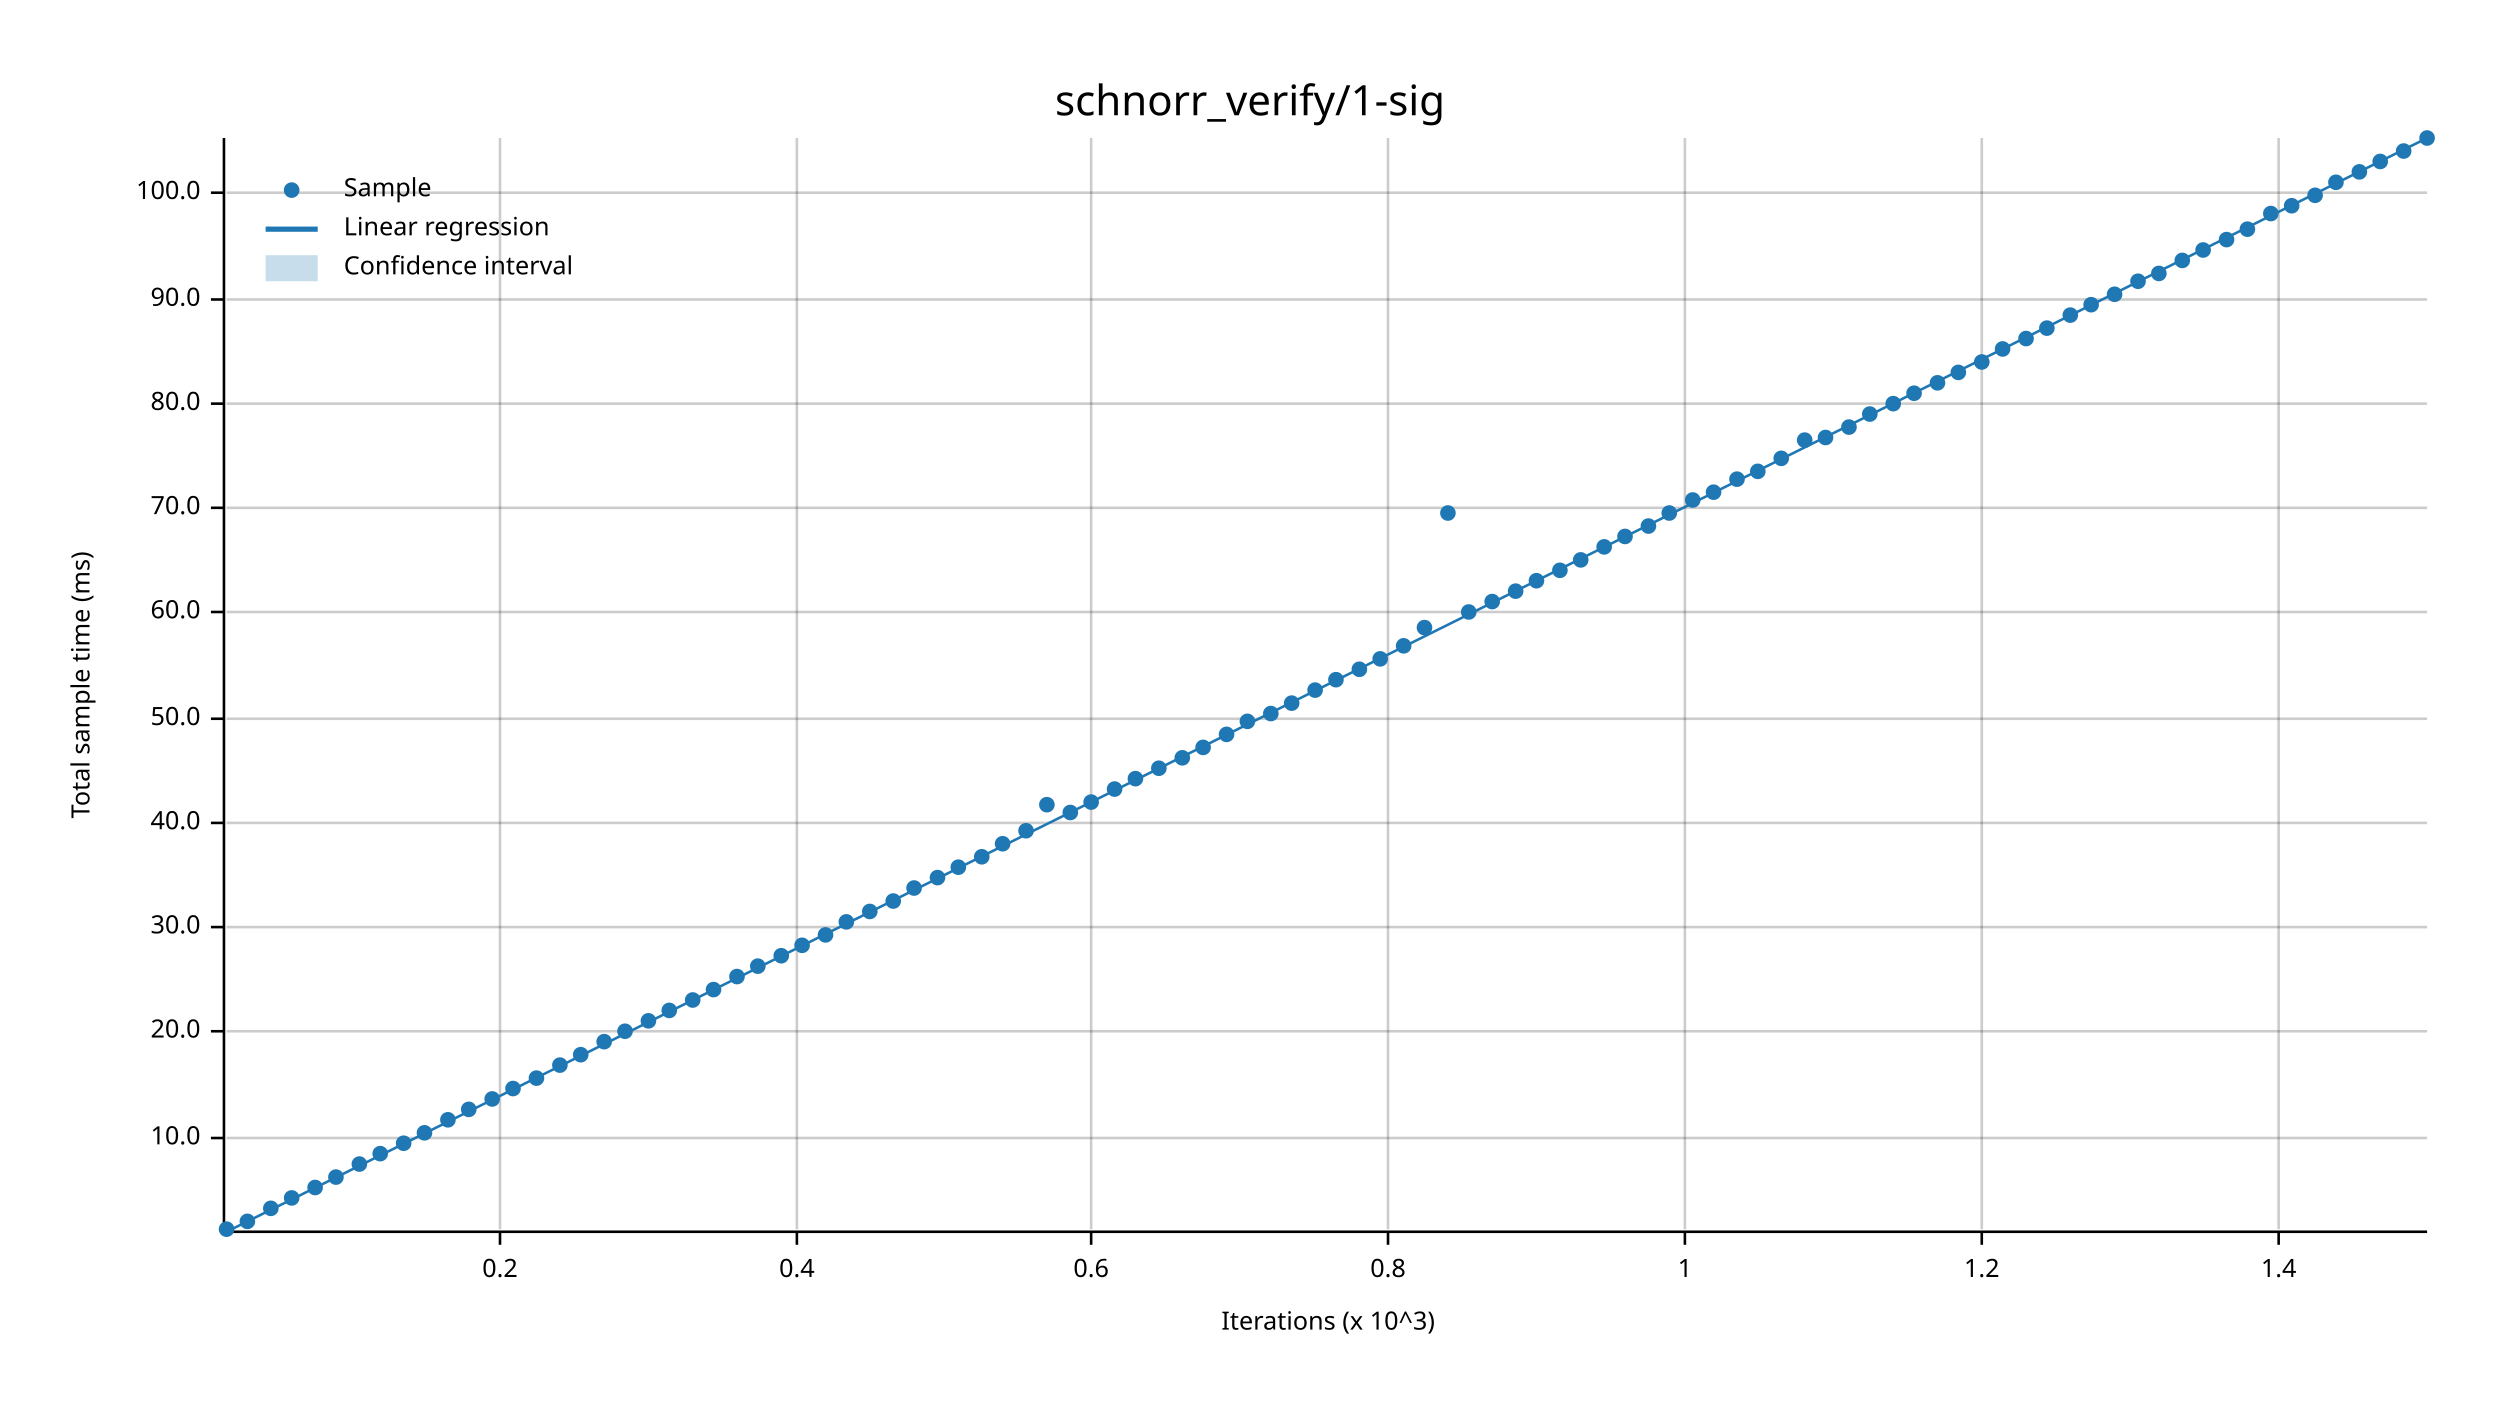
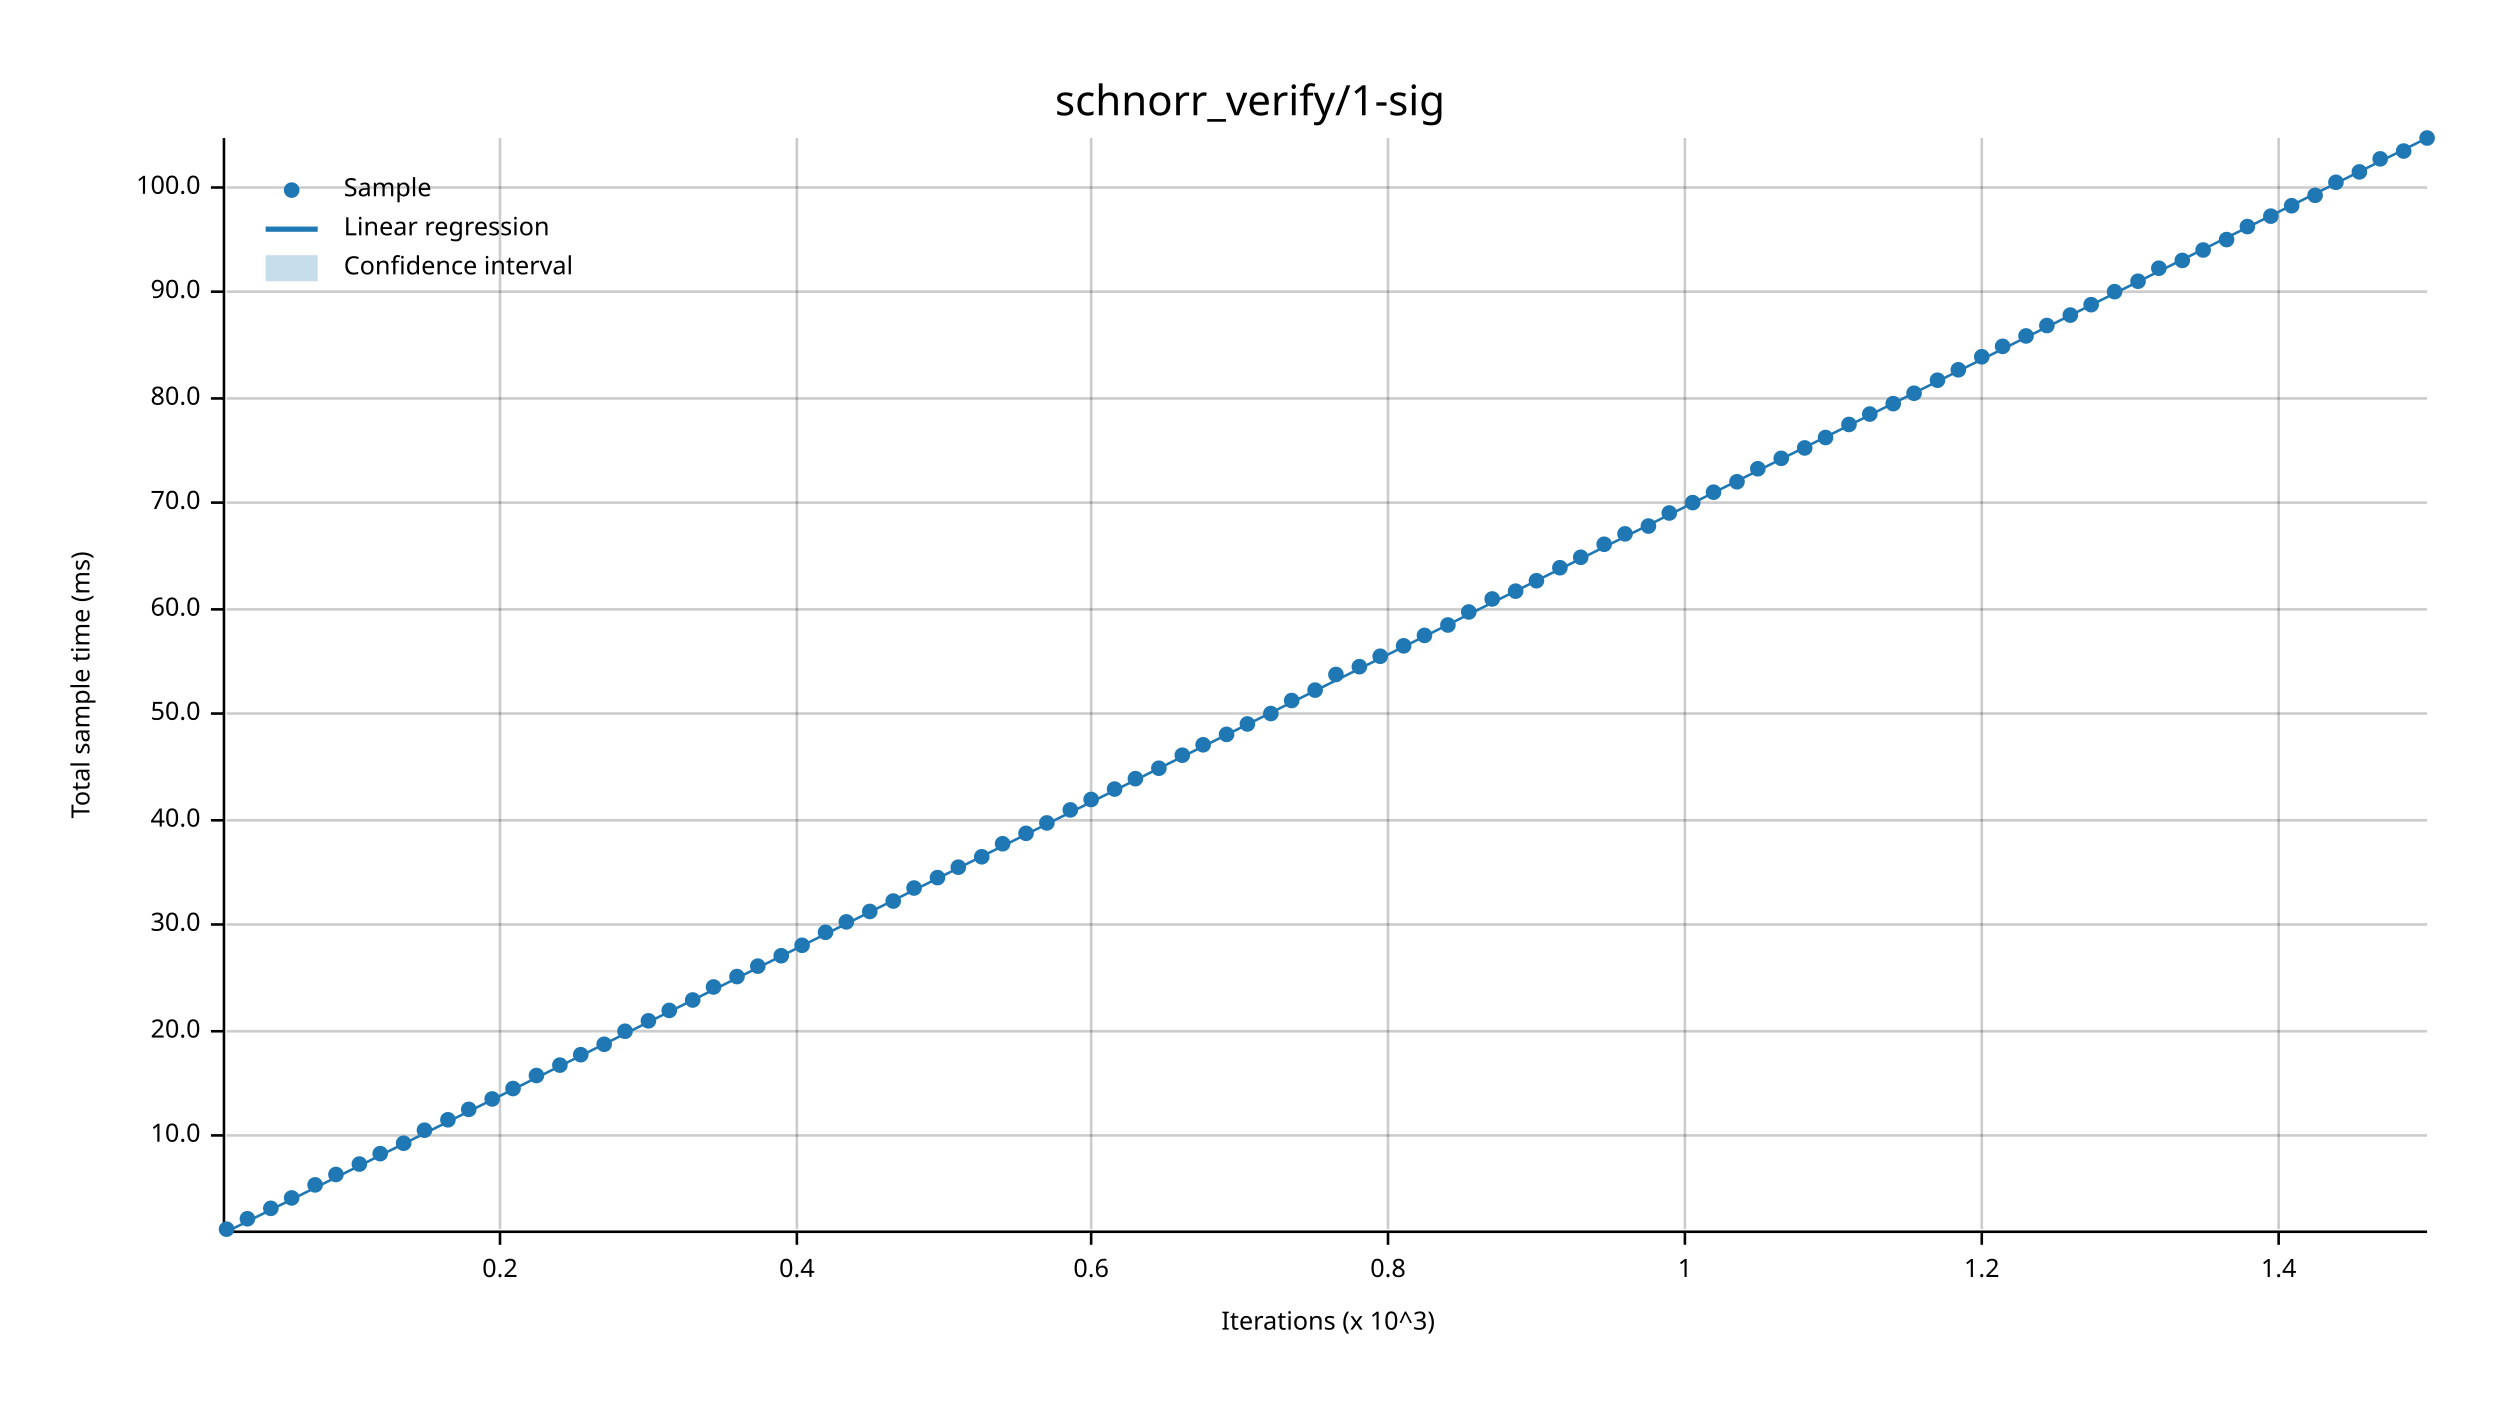
<svg xmlns="http://www.w3.org/2000/svg" width="960" height="540" viewBox="0 0 960 540">
  <text x="480" y="32" dy="0.76em" text-anchor="middle" font-family="sans-serif" font-size="16.129" opacity="1" fill="#000000">
schnorr_verify/1-sig
</text>
  <text x="27" y="263" dy="0.76em" text-anchor="middle" font-family="sans-serif" font-size="9.677" opacity="1" fill="#000000" transform="rotate(270, 27, 263)">
Total sample time (ms)
</text>
  <text x="510" y="513" dy="-0.5ex" text-anchor="middle" font-family="sans-serif" font-size="9.677" opacity="1" fill="#000000">
Iterations (x 10^3)
</text>
  <line opacity="0.2" stroke="#000000" stroke-width="1" x1="192" y1="472" x2="192" y2="53" />
  <line opacity="0.2" stroke="#000000" stroke-width="1" x1="306" y1="472" x2="306" y2="53" />
  <line opacity="0.2" stroke="#000000" stroke-width="1" x1="419" y1="472" x2="419" y2="53" />
  <line opacity="0.2" stroke="#000000" stroke-width="1" x1="533" y1="472" x2="533" y2="53" />
  <line opacity="0.2" stroke="#000000" stroke-width="1" x1="647" y1="472" x2="647" y2="53" />
  <line opacity="0.2" stroke="#000000" stroke-width="1" x1="761" y1="472" x2="761" y2="53" />
  <line opacity="0.2" stroke="#000000" stroke-width="1" x1="875" y1="472" x2="875" y2="53" />
-   <line opacity="0.2" stroke="#000000" stroke-width="1" x1="87" y1="437" x2="932" y2="437" />
+   <line opacity="0.2" stroke="#000000" stroke-width="1" x1="87" y1="436" x2="932" y2="436" />
  <line opacity="0.2" stroke="#000000" stroke-width="1" x1="87" y1="396" x2="932" y2="396" />
-   <line opacity="0.2" stroke="#000000" stroke-width="1" x1="87" y1="356" x2="932" y2="356" />
-   <line opacity="0.2" stroke="#000000" stroke-width="1" x1="87" y1="316" x2="932" y2="316" />
-   <line opacity="0.2" stroke="#000000" stroke-width="1" x1="87" y1="276" x2="932" y2="276" />
-   <line opacity="0.2" stroke="#000000" stroke-width="1" x1="87" y1="235" x2="932" y2="235" />
-   <line opacity="0.2" stroke="#000000" stroke-width="1" x1="87" y1="195" x2="932" y2="195" />
-   <line opacity="0.2" stroke="#000000" stroke-width="1" x1="87" y1="155" x2="932" y2="155" />
-   <line opacity="0.2" stroke="#000000" stroke-width="1" x1="87" y1="115" x2="932" y2="115" />
-   <line opacity="0.2" stroke="#000000" stroke-width="1" x1="87" y1="74" x2="932" y2="74" />
+   <line opacity="0.2" stroke="#000000" stroke-width="1" x1="87" y1="355" x2="932" y2="355" />
+   <line opacity="0.2" stroke="#000000" stroke-width="1" x1="87" y1="315" x2="932" y2="315" />
+   <line opacity="0.2" stroke="#000000" stroke-width="1" x1="87" y1="274" x2="932" y2="274" />
+   <line opacity="0.2" stroke="#000000" stroke-width="1" x1="87" y1="234" x2="932" y2="234" />
+   <line opacity="0.2" stroke="#000000" stroke-width="1" x1="87" y1="193" x2="932" y2="193" />
+   <line opacity="0.2" stroke="#000000" stroke-width="1" x1="87" y1="153" x2="932" y2="153" />
+   <line opacity="0.2" stroke="#000000" stroke-width="1" x1="87" y1="112" x2="932" y2="112" />
+   <line opacity="0.2" stroke="#000000" stroke-width="1" x1="87" y1="72" x2="932" y2="72" />
  <polyline fill="none" opacity="1" stroke="#000000" stroke-width="1" points="86,53 86,472 " />
-   <text x="77" y="437" dy="0.5ex" text-anchor="end" font-family="sans-serif" font-size="9.677" opacity="1" fill="#000000">
+   <text x="77" y="436" dy="0.5ex" text-anchor="end" font-family="sans-serif" font-size="9.677" opacity="1" fill="#000000">
10.0
</text>
-   <polyline fill="none" opacity="1" stroke="#000000" stroke-width="1" points="81,437 86,437 " />
+   <polyline fill="none" opacity="1" stroke="#000000" stroke-width="1" points="81,436 86,436 " />
  <text x="77" y="396" dy="0.5ex" text-anchor="end" font-family="sans-serif" font-size="9.677" opacity="1" fill="#000000">
20.0
</text>
  <polyline fill="none" opacity="1" stroke="#000000" stroke-width="1" points="81,396 86,396 " />
-   <text x="77" y="356" dy="0.5ex" text-anchor="end" font-family="sans-serif" font-size="9.677" opacity="1" fill="#000000">
+   <text x="77" y="355" dy="0.5ex" text-anchor="end" font-family="sans-serif" font-size="9.677" opacity="1" fill="#000000">
30.0
</text>
-   <polyline fill="none" opacity="1" stroke="#000000" stroke-width="1" points="81,356 86,356 " />
-   <text x="77" y="316" dy="0.5ex" text-anchor="end" font-family="sans-serif" font-size="9.677" opacity="1" fill="#000000">
+   <polyline fill="none" opacity="1" stroke="#000000" stroke-width="1" points="81,355 86,355 " />
+   <text x="77" y="315" dy="0.5ex" text-anchor="end" font-family="sans-serif" font-size="9.677" opacity="1" fill="#000000">
40.0
</text>
-   <polyline fill="none" opacity="1" stroke="#000000" stroke-width="1" points="81,316 86,316 " />
-   <text x="77" y="276" dy="0.5ex" text-anchor="end" font-family="sans-serif" font-size="9.677" opacity="1" fill="#000000">
+   <polyline fill="none" opacity="1" stroke="#000000" stroke-width="1" points="81,315 86,315 " />
+   <text x="77" y="274" dy="0.5ex" text-anchor="end" font-family="sans-serif" font-size="9.677" opacity="1" fill="#000000">
50.0
</text>
-   <polyline fill="none" opacity="1" stroke="#000000" stroke-width="1" points="81,276 86,276 " />
-   <text x="77" y="235" dy="0.5ex" text-anchor="end" font-family="sans-serif" font-size="9.677" opacity="1" fill="#000000">
+   <polyline fill="none" opacity="1" stroke="#000000" stroke-width="1" points="81,274 86,274 " />
+   <text x="77" y="234" dy="0.5ex" text-anchor="end" font-family="sans-serif" font-size="9.677" opacity="1" fill="#000000">
60.0
</text>
-   <polyline fill="none" opacity="1" stroke="#000000" stroke-width="1" points="81,235 86,235 " />
-   <text x="77" y="195" dy="0.5ex" text-anchor="end" font-family="sans-serif" font-size="9.677" opacity="1" fill="#000000">
+   <polyline fill="none" opacity="1" stroke="#000000" stroke-width="1" points="81,234 86,234 " />
+   <text x="77" y="193" dy="0.5ex" text-anchor="end" font-family="sans-serif" font-size="9.677" opacity="1" fill="#000000">
70.0
</text>
-   <polyline fill="none" opacity="1" stroke="#000000" stroke-width="1" points="81,195 86,195 " />
-   <text x="77" y="155" dy="0.5ex" text-anchor="end" font-family="sans-serif" font-size="9.677" opacity="1" fill="#000000">
+   <polyline fill="none" opacity="1" stroke="#000000" stroke-width="1" points="81,193 86,193 " />
+   <text x="77" y="153" dy="0.5ex" text-anchor="end" font-family="sans-serif" font-size="9.677" opacity="1" fill="#000000">
80.0
</text>
-   <polyline fill="none" opacity="1" stroke="#000000" stroke-width="1" points="81,155 86,155 " />
-   <text x="77" y="115" dy="0.5ex" text-anchor="end" font-family="sans-serif" font-size="9.677" opacity="1" fill="#000000">
+   <polyline fill="none" opacity="1" stroke="#000000" stroke-width="1" points="81,153 86,153 " />
+   <text x="77" y="112" dy="0.5ex" text-anchor="end" font-family="sans-serif" font-size="9.677" opacity="1" fill="#000000">
90.0
</text>
-   <polyline fill="none" opacity="1" stroke="#000000" stroke-width="1" points="81,115 86,115 " />
-   <text x="77" y="74" dy="0.5ex" text-anchor="end" font-family="sans-serif" font-size="9.677" opacity="1" fill="#000000">
+   <polyline fill="none" opacity="1" stroke="#000000" stroke-width="1" points="81,112 86,112 " />
+   <text x="77" y="72" dy="0.5ex" text-anchor="end" font-family="sans-serif" font-size="9.677" opacity="1" fill="#000000">
100.0
</text>
-   <polyline fill="none" opacity="1" stroke="#000000" stroke-width="1" points="81,74 86,74 " />
+   <polyline fill="none" opacity="1" stroke="#000000" stroke-width="1" points="81,72 86,72 " />
  <polyline fill="none" opacity="1" stroke="#000000" stroke-width="1" points="87,473 932,473 " />
  <text x="192" y="483" dy="0.76em" text-anchor="middle" font-family="sans-serif" font-size="9.677" opacity="1" fill="#000000">
0.2
</text>
  <polyline fill="none" opacity="1" stroke="#000000" stroke-width="1" points="192,473 192,478 " />
  <text x="306" y="483" dy="0.76em" text-anchor="middle" font-family="sans-serif" font-size="9.677" opacity="1" fill="#000000">
0.4
</text>
  <polyline fill="none" opacity="1" stroke="#000000" stroke-width="1" points="306,473 306,478 " />
  <text x="419" y="483" dy="0.76em" text-anchor="middle" font-family="sans-serif" font-size="9.677" opacity="1" fill="#000000">
0.6
</text>
  <polyline fill="none" opacity="1" stroke="#000000" stroke-width="1" points="419,473 419,478 " />
  <text x="533" y="483" dy="0.76em" text-anchor="middle" font-family="sans-serif" font-size="9.677" opacity="1" fill="#000000">
0.8
</text>
  <polyline fill="none" opacity="1" stroke="#000000" stroke-width="1" points="533,473 533,478 " />
  <text x="647" y="483" dy="0.76em" text-anchor="middle" font-family="sans-serif" font-size="9.677" opacity="1" fill="#000000">
1
</text>
  <polyline fill="none" opacity="1" stroke="#000000" stroke-width="1" points="647,473 647,478 " />
  <text x="761" y="483" dy="0.76em" text-anchor="middle" font-family="sans-serif" font-size="9.677" opacity="1" fill="#000000">
1.2
</text>
  <polyline fill="none" opacity="1" stroke="#000000" stroke-width="1" points="761,473 761,478 " />
  <text x="875" y="483" dy="0.76em" text-anchor="middle" font-family="sans-serif" font-size="9.677" opacity="1" fill="#000000">
1.4
</text>
  <polyline fill="none" opacity="1" stroke="#000000" stroke-width="1" points="875,473 875,478 " />
  <circle cx="87" cy="472" r="3" opacity="1" fill="#1F78B4" stroke="none" stroke-width="1" />
-   <circle cx="95" cy="469" r="3" opacity="1" fill="#1F78B4" stroke="none" stroke-width="1" />
+   <circle cx="95" cy="468" r="3" opacity="1" fill="#1F78B4" stroke="none" stroke-width="1" />
  <circle cx="104" cy="464" r="3" opacity="1" fill="#1F78B4" stroke="none" stroke-width="1" />
  <circle cx="112" cy="460" r="3" opacity="1" fill="#1F78B4" stroke="none" stroke-width="1" />
-   <circle cx="121" cy="456" r="3" opacity="1" fill="#1F78B4" stroke="none" stroke-width="1" />
-   <circle cx="129" cy="452" r="3" opacity="1" fill="#1F78B4" stroke="none" stroke-width="1" />
+   <circle cx="121" cy="455" r="3" opacity="1" fill="#1F78B4" stroke="none" stroke-width="1" />
+   <circle cx="129" cy="451" r="3" opacity="1" fill="#1F78B4" stroke="none" stroke-width="1" />
  <circle cx="138" cy="447" r="3" opacity="1" fill="#1F78B4" stroke="none" stroke-width="1" />
  <circle cx="146" cy="443" r="3" opacity="1" fill="#1F78B4" stroke="none" stroke-width="1" />
  <circle cx="155" cy="439" r="3" opacity="1" fill="#1F78B4" stroke="none" stroke-width="1" />
-   <circle cx="163" cy="435" r="3" opacity="1" fill="#1F78B4" stroke="none" stroke-width="1" />
+   <circle cx="163" cy="434" r="3" opacity="1" fill="#1F78B4" stroke="none" stroke-width="1" />
  <circle cx="172" cy="430" r="3" opacity="1" fill="#1F78B4" stroke="none" stroke-width="1" />
  <circle cx="180" cy="426" r="3" opacity="1" fill="#1F78B4" stroke="none" stroke-width="1" />
  <circle cx="189" cy="422" r="3" opacity="1" fill="#1F78B4" stroke="none" stroke-width="1" />
  <circle cx="197" cy="418" r="3" opacity="1" fill="#1F78B4" stroke="none" stroke-width="1" />
-   <circle cx="206" cy="414" r="3" opacity="1" fill="#1F78B4" stroke="none" stroke-width="1" />
+   <circle cx="206" cy="413" r="3" opacity="1" fill="#1F78B4" stroke="none" stroke-width="1" />
  <circle cx="215" cy="409" r="3" opacity="1" fill="#1F78B4" stroke="none" stroke-width="1" />
  <circle cx="223" cy="405" r="3" opacity="1" fill="#1F78B4" stroke="none" stroke-width="1" />
-   <circle cx="232" cy="400" r="3" opacity="1" fill="#1F78B4" stroke="none" stroke-width="1" />
+   <circle cx="232" cy="401" r="3" opacity="1" fill="#1F78B4" stroke="none" stroke-width="1" />
  <circle cx="240" cy="396" r="3" opacity="1" fill="#1F78B4" stroke="none" stroke-width="1" />
  <circle cx="249" cy="392" r="3" opacity="1" fill="#1F78B4" stroke="none" stroke-width="1" />
  <circle cx="257" cy="388" r="3" opacity="1" fill="#1F78B4" stroke="none" stroke-width="1" />
  <circle cx="266" cy="384" r="3" opacity="1" fill="#1F78B4" stroke="none" stroke-width="1" />
-   <circle cx="274" cy="380" r="3" opacity="1" fill="#1F78B4" stroke="none" stroke-width="1" />
+   <circle cx="274" cy="379" r="3" opacity="1" fill="#1F78B4" stroke="none" stroke-width="1" />
  <circle cx="283" cy="375" r="3" opacity="1" fill="#1F78B4" stroke="none" stroke-width="1" />
  <circle cx="291" cy="371" r="3" opacity="1" fill="#1F78B4" stroke="none" stroke-width="1" />
  <circle cx="300" cy="367" r="3" opacity="1" fill="#1F78B4" stroke="none" stroke-width="1" />
  <circle cx="308" cy="363" r="3" opacity="1" fill="#1F78B4" stroke="none" stroke-width="1" />
-   <circle cx="317" cy="359" r="3" opacity="1" fill="#1F78B4" stroke="none" stroke-width="1" />
+   <circle cx="317" cy="358" r="3" opacity="1" fill="#1F78B4" stroke="none" stroke-width="1" />
  <circle cx="325" cy="354" r="3" opacity="1" fill="#1F78B4" stroke="none" stroke-width="1" />
  <circle cx="334" cy="350" r="3" opacity="1" fill="#1F78B4" stroke="none" stroke-width="1" />
  <circle cx="343" cy="346" r="3" opacity="1" fill="#1F78B4" stroke="none" stroke-width="1" />
  <circle cx="351" cy="341" r="3" opacity="1" fill="#1F78B4" stroke="none" stroke-width="1" />
  <circle cx="360" cy="337" r="3" opacity="1" fill="#1F78B4" stroke="none" stroke-width="1" />
  <circle cx="368" cy="333" r="3" opacity="1" fill="#1F78B4" stroke="none" stroke-width="1" />
  <circle cx="377" cy="329" r="3" opacity="1" fill="#1F78B4" stroke="none" stroke-width="1" />
  <circle cx="385" cy="324" r="3" opacity="1" fill="#1F78B4" stroke="none" stroke-width="1" />
-   <circle cx="394" cy="319" r="3" opacity="1" fill="#1F78B4" stroke="none" stroke-width="1" />
-   <circle cx="402" cy="309" r="3" opacity="1" fill="#1F78B4" stroke="none" stroke-width="1" />
-   <circle cx="411" cy="312" r="3" opacity="1" fill="#1F78B4" stroke="none" stroke-width="1" />
-   <circle cx="419" cy="308" r="3" opacity="1" fill="#1F78B4" stroke="none" stroke-width="1" />
+   <circle cx="394" cy="320" r="3" opacity="1" fill="#1F78B4" stroke="none" stroke-width="1" />
+   <circle cx="402" cy="316" r="3" opacity="1" fill="#1F78B4" stroke="none" stroke-width="1" />
+   <circle cx="411" cy="311" r="3" opacity="1" fill="#1F78B4" stroke="none" stroke-width="1" />
+   <circle cx="419" cy="307" r="3" opacity="1" fill="#1F78B4" stroke="none" stroke-width="1" />
  <circle cx="428" cy="303" r="3" opacity="1" fill="#1F78B4" stroke="none" stroke-width="1" />
  <circle cx="436" cy="299" r="3" opacity="1" fill="#1F78B4" stroke="none" stroke-width="1" />
  <circle cx="445" cy="295" r="3" opacity="1" fill="#1F78B4" stroke="none" stroke-width="1" />
-   <circle cx="454" cy="291" r="3" opacity="1" fill="#1F78B4" stroke="none" stroke-width="1" />
-   <circle cx="462" cy="287" r="3" opacity="1" fill="#1F78B4" stroke="none" stroke-width="1" />
+   <circle cx="454" cy="290" r="3" opacity="1" fill="#1F78B4" stroke="none" stroke-width="1" />
+   <circle cx="462" cy="286" r="3" opacity="1" fill="#1F78B4" stroke="none" stroke-width="1" />
  <circle cx="471" cy="282" r="3" opacity="1" fill="#1F78B4" stroke="none" stroke-width="1" />
-   <circle cx="479" cy="277" r="3" opacity="1" fill="#1F78B4" stroke="none" stroke-width="1" />
+   <circle cx="479" cy="278" r="3" opacity="1" fill="#1F78B4" stroke="none" stroke-width="1" />
  <circle cx="488" cy="274" r="3" opacity="1" fill="#1F78B4" stroke="none" stroke-width="1" />
-   <circle cx="496" cy="270" r="3" opacity="1" fill="#1F78B4" stroke="none" stroke-width="1" />
+   <circle cx="496" cy="269" r="3" opacity="1" fill="#1F78B4" stroke="none" stroke-width="1" />
  <circle cx="505" cy="265" r="3" opacity="1" fill="#1F78B4" stroke="none" stroke-width="1" />
-   <circle cx="513" cy="261" r="3" opacity="1" fill="#1F78B4" stroke="none" stroke-width="1" />
-   <circle cx="522" cy="257" r="3" opacity="1" fill="#1F78B4" stroke="none" stroke-width="1" />
-   <circle cx="530" cy="253" r="3" opacity="1" fill="#1F78B4" stroke="none" stroke-width="1" />
+   <circle cx="513" cy="259" r="3" opacity="1" fill="#1F78B4" stroke="none" stroke-width="1" />
+   <circle cx="522" cy="256" r="3" opacity="1" fill="#1F78B4" stroke="none" stroke-width="1" />
+   <circle cx="530" cy="252" r="3" opacity="1" fill="#1F78B4" stroke="none" stroke-width="1" />
  <circle cx="539" cy="248" r="3" opacity="1" fill="#1F78B4" stroke="none" stroke-width="1" />
-   <circle cx="547" cy="241" r="3" opacity="1" fill="#1F78B4" stroke="none" stroke-width="1" />
-   <circle cx="556" cy="197" r="3" opacity="1" fill="#1F78B4" stroke="none" stroke-width="1" />
+   <circle cx="547" cy="244" r="3" opacity="1" fill="#1F78B4" stroke="none" stroke-width="1" />
+   <circle cx="556" cy="240" r="3" opacity="1" fill="#1F78B4" stroke="none" stroke-width="1" />
  <circle cx="564" cy="235" r="3" opacity="1" fill="#1F78B4" stroke="none" stroke-width="1" />
-   <circle cx="573" cy="231" r="3" opacity="1" fill="#1F78B4" stroke="none" stroke-width="1" />
+   <circle cx="573" cy="230" r="3" opacity="1" fill="#1F78B4" stroke="none" stroke-width="1" />
  <circle cx="582" cy="227" r="3" opacity="1" fill="#1F78B4" stroke="none" stroke-width="1" />
  <circle cx="590" cy="223" r="3" opacity="1" fill="#1F78B4" stroke="none" stroke-width="1" />
-   <circle cx="599" cy="219" r="3" opacity="1" fill="#1F78B4" stroke="none" stroke-width="1" />
-   <circle cx="607" cy="215" r="3" opacity="1" fill="#1F78B4" stroke="none" stroke-width="1" />
-   <circle cx="616" cy="210" r="3" opacity="1" fill="#1F78B4" stroke="none" stroke-width="1" />
-   <circle cx="624" cy="206" r="3" opacity="1" fill="#1F78B4" stroke="none" stroke-width="1" />
+   <circle cx="599" cy="218" r="3" opacity="1" fill="#1F78B4" stroke="none" stroke-width="1" />
+   <circle cx="607" cy="214" r="3" opacity="1" fill="#1F78B4" stroke="none" stroke-width="1" />
+   <circle cx="616" cy="209" r="3" opacity="1" fill="#1F78B4" stroke="none" stroke-width="1" />
+   <circle cx="624" cy="205" r="3" opacity="1" fill="#1F78B4" stroke="none" stroke-width="1" />
  <circle cx="633" cy="202" r="3" opacity="1" fill="#1F78B4" stroke="none" stroke-width="1" />
  <circle cx="641" cy="197" r="3" opacity="1" fill="#1F78B4" stroke="none" stroke-width="1" />
-   <circle cx="650" cy="192" r="3" opacity="1" fill="#1F78B4" stroke="none" stroke-width="1" />
+   <circle cx="650" cy="193" r="3" opacity="1" fill="#1F78B4" stroke="none" stroke-width="1" />
  <circle cx="658" cy="189" r="3" opacity="1" fill="#1F78B4" stroke="none" stroke-width="1" />
-   <circle cx="667" cy="184" r="3" opacity="1" fill="#1F78B4" stroke="none" stroke-width="1" />
-   <circle cx="675" cy="181" r="3" opacity="1" fill="#1F78B4" stroke="none" stroke-width="1" />
+   <circle cx="667" cy="185" r="3" opacity="1" fill="#1F78B4" stroke="none" stroke-width="1" />
+   <circle cx="675" cy="180" r="3" opacity="1" fill="#1F78B4" stroke="none" stroke-width="1" />
  <circle cx="684" cy="176" r="3" opacity="1" fill="#1F78B4" stroke="none" stroke-width="1" />
-   <circle cx="693" cy="169" r="3" opacity="1" fill="#1F78B4" stroke="none" stroke-width="1" />
+   <circle cx="693" cy="172" r="3" opacity="1" fill="#1F78B4" stroke="none" stroke-width="1" />
  <circle cx="701" cy="168" r="3" opacity="1" fill="#1F78B4" stroke="none" stroke-width="1" />
-   <circle cx="710" cy="164" r="3" opacity="1" fill="#1F78B4" stroke="none" stroke-width="1" />
+   <circle cx="710" cy="163" r="3" opacity="1" fill="#1F78B4" stroke="none" stroke-width="1" />
  <circle cx="718" cy="159" r="3" opacity="1" fill="#1F78B4" stroke="none" stroke-width="1" />
  <circle cx="727" cy="155" r="3" opacity="1" fill="#1F78B4" stroke="none" stroke-width="1" />
  <circle cx="735" cy="151" r="3" opacity="1" fill="#1F78B4" stroke="none" stroke-width="1" />
-   <circle cx="744" cy="147" r="3" opacity="1" fill="#1F78B4" stroke="none" stroke-width="1" />
-   <circle cx="752" cy="143" r="3" opacity="1" fill="#1F78B4" stroke="none" stroke-width="1" />
-   <circle cx="761" cy="139" r="3" opacity="1" fill="#1F78B4" stroke="none" stroke-width="1" />
-   <circle cx="769" cy="134" r="3" opacity="1" fill="#1F78B4" stroke="none" stroke-width="1" />
-   <circle cx="778" cy="130" r="3" opacity="1" fill="#1F78B4" stroke="none" stroke-width="1" />
-   <circle cx="786" cy="126" r="3" opacity="1" fill="#1F78B4" stroke="none" stroke-width="1" />
+   <circle cx="744" cy="146" r="3" opacity="1" fill="#1F78B4" stroke="none" stroke-width="1" />
+   <circle cx="752" cy="142" r="3" opacity="1" fill="#1F78B4" stroke="none" stroke-width="1" />
+   <circle cx="761" cy="137" r="3" opacity="1" fill="#1F78B4" stroke="none" stroke-width="1" />
+   <circle cx="769" cy="133" r="3" opacity="1" fill="#1F78B4" stroke="none" stroke-width="1" />
+   <circle cx="778" cy="129" r="3" opacity="1" fill="#1F78B4" stroke="none" stroke-width="1" />
+   <circle cx="786" cy="125" r="3" opacity="1" fill="#1F78B4" stroke="none" stroke-width="1" />
  <circle cx="795" cy="121" r="3" opacity="1" fill="#1F78B4" stroke="none" stroke-width="1" />
  <circle cx="803" cy="117" r="3" opacity="1" fill="#1F78B4" stroke="none" stroke-width="1" />
-   <circle cx="812" cy="113" r="3" opacity="1" fill="#1F78B4" stroke="none" stroke-width="1" />
+   <circle cx="812" cy="112" r="3" opacity="1" fill="#1F78B4" stroke="none" stroke-width="1" />
  <circle cx="821" cy="108" r="3" opacity="1" fill="#1F78B4" stroke="none" stroke-width="1" />
-   <circle cx="829" cy="105" r="3" opacity="1" fill="#1F78B4" stroke="none" stroke-width="1" />
+   <circle cx="829" cy="103" r="3" opacity="1" fill="#1F78B4" stroke="none" stroke-width="1" />
  <circle cx="838" cy="100" r="3" opacity="1" fill="#1F78B4" stroke="none" stroke-width="1" />
  <circle cx="846" cy="96" r="3" opacity="1" fill="#1F78B4" stroke="none" stroke-width="1" />
  <circle cx="855" cy="92" r="3" opacity="1" fill="#1F78B4" stroke="none" stroke-width="1" />
-   <circle cx="863" cy="88" r="3" opacity="1" fill="#1F78B4" stroke="none" stroke-width="1" />
-   <circle cx="872" cy="82" r="3" opacity="1" fill="#1F78B4" stroke="none" stroke-width="1" />
+   <circle cx="863" cy="87" r="3" opacity="1" fill="#1F78B4" stroke="none" stroke-width="1" />
+   <circle cx="872" cy="83" r="3" opacity="1" fill="#1F78B4" stroke="none" stroke-width="1" />
  <circle cx="880" cy="79" r="3" opacity="1" fill="#1F78B4" stroke="none" stroke-width="1" />
  <circle cx="889" cy="75" r="3" opacity="1" fill="#1F78B4" stroke="none" stroke-width="1" />
  <circle cx="897" cy="70" r="3" opacity="1" fill="#1F78B4" stroke="none" stroke-width="1" />
  <circle cx="906" cy="66" r="3" opacity="1" fill="#1F78B4" stroke="none" stroke-width="1" />
-   <circle cx="914" cy="62" r="3" opacity="1" fill="#1F78B4" stroke="none" stroke-width="1" />
+   <circle cx="914" cy="61" r="3" opacity="1" fill="#1F78B4" stroke="none" stroke-width="1" />
  <circle cx="923" cy="58" r="3" opacity="1" fill="#1F78B4" stroke="none" stroke-width="1" />
  <circle cx="932" cy="53" r="3" opacity="1" fill="#1F78B4" stroke="none" stroke-width="1" />
  <polyline fill="none" opacity="1" stroke="#1F78B4" stroke-width="1" points="87,473 932,53 " />
  <polygon opacity="0.25" fill="#1F78B4" points="87,473 932,53 932,53 " />
  <text x="132" y="68" dy="0.76em" text-anchor="start" font-family="sans-serif" font-size="9.677" opacity="1" fill="#000000">
Sample
</text>
  <text x="132" y="83" dy="0.76em" text-anchor="start" font-family="sans-serif" font-size="9.677" opacity="1" fill="#000000">
Linear regression
</text>
  <text x="132" y="98" dy="0.76em" text-anchor="start" font-family="sans-serif" font-size="9.677" opacity="1" fill="#000000">
Confidence interval
</text>
  <circle cx="112" cy="73" r="3" opacity="1" fill="#1F78B4" stroke="none" stroke-width="1" />
  <polyline fill="none" opacity="1" stroke="#1F78B4" stroke-width="2" points="102,88 122,88 " />
  <rect x="102" y="98" width="20" height="10" opacity="0.25" fill="#1F78B4" stroke="none" />
</svg>
